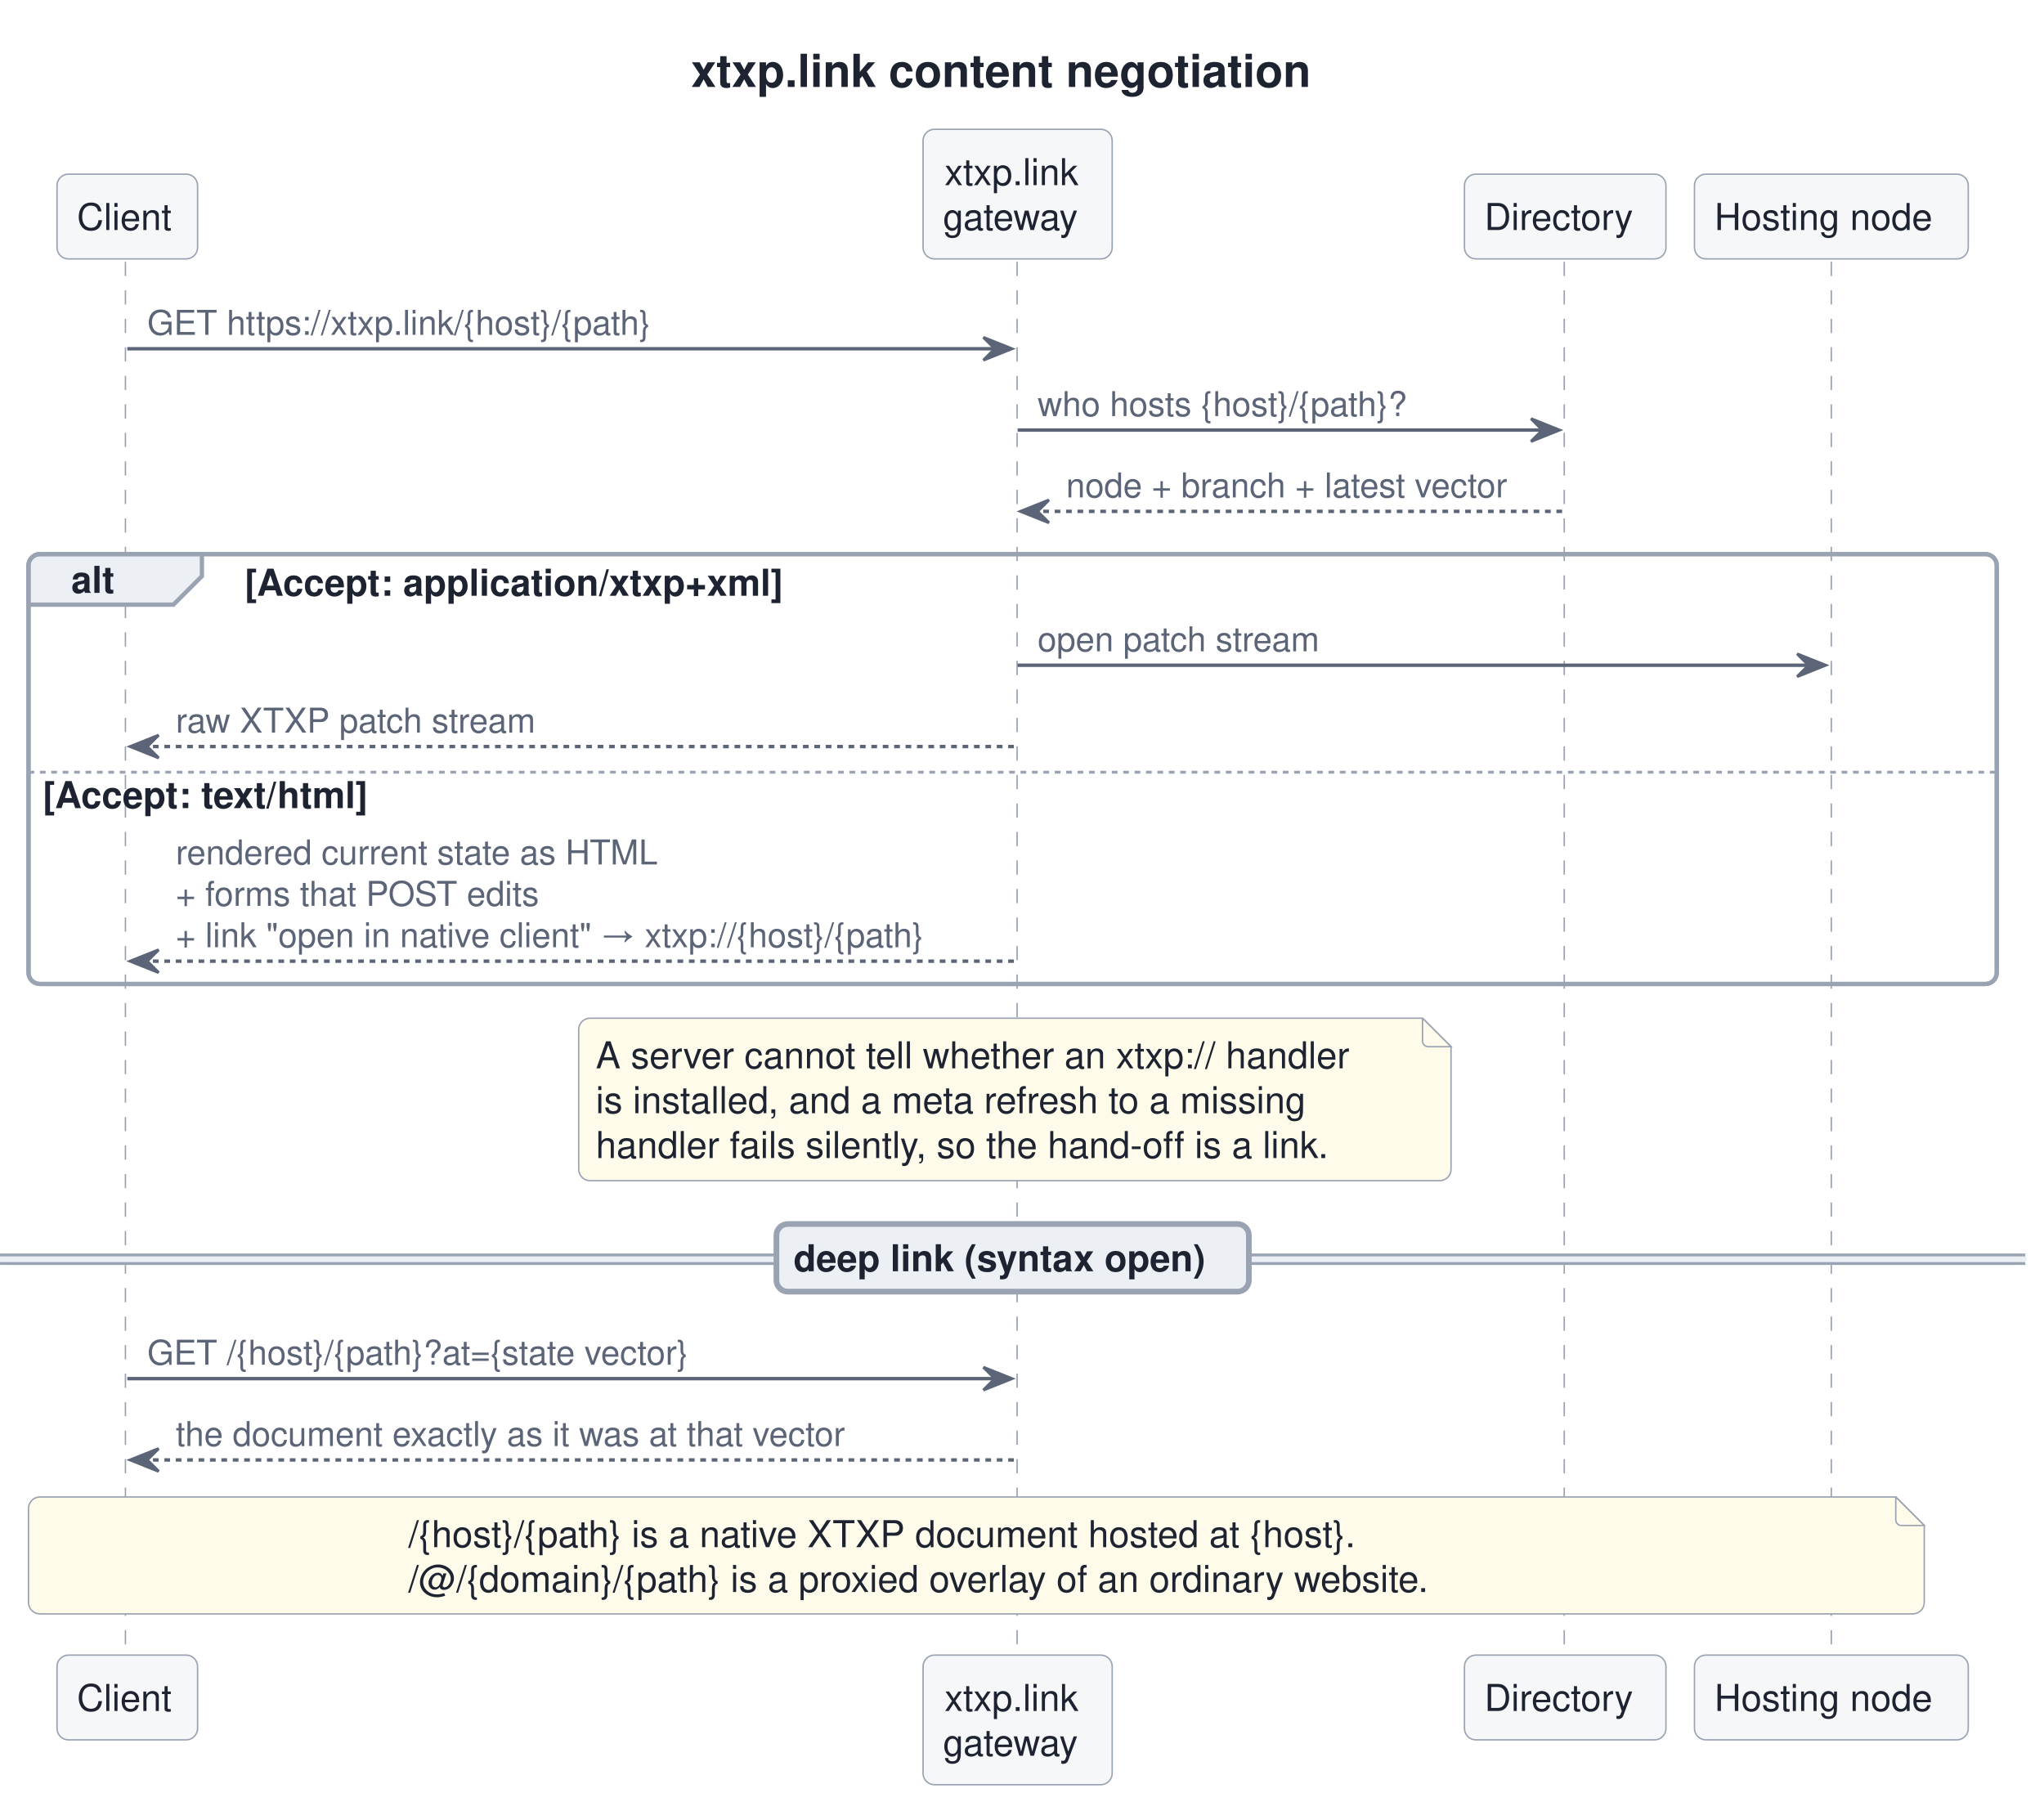
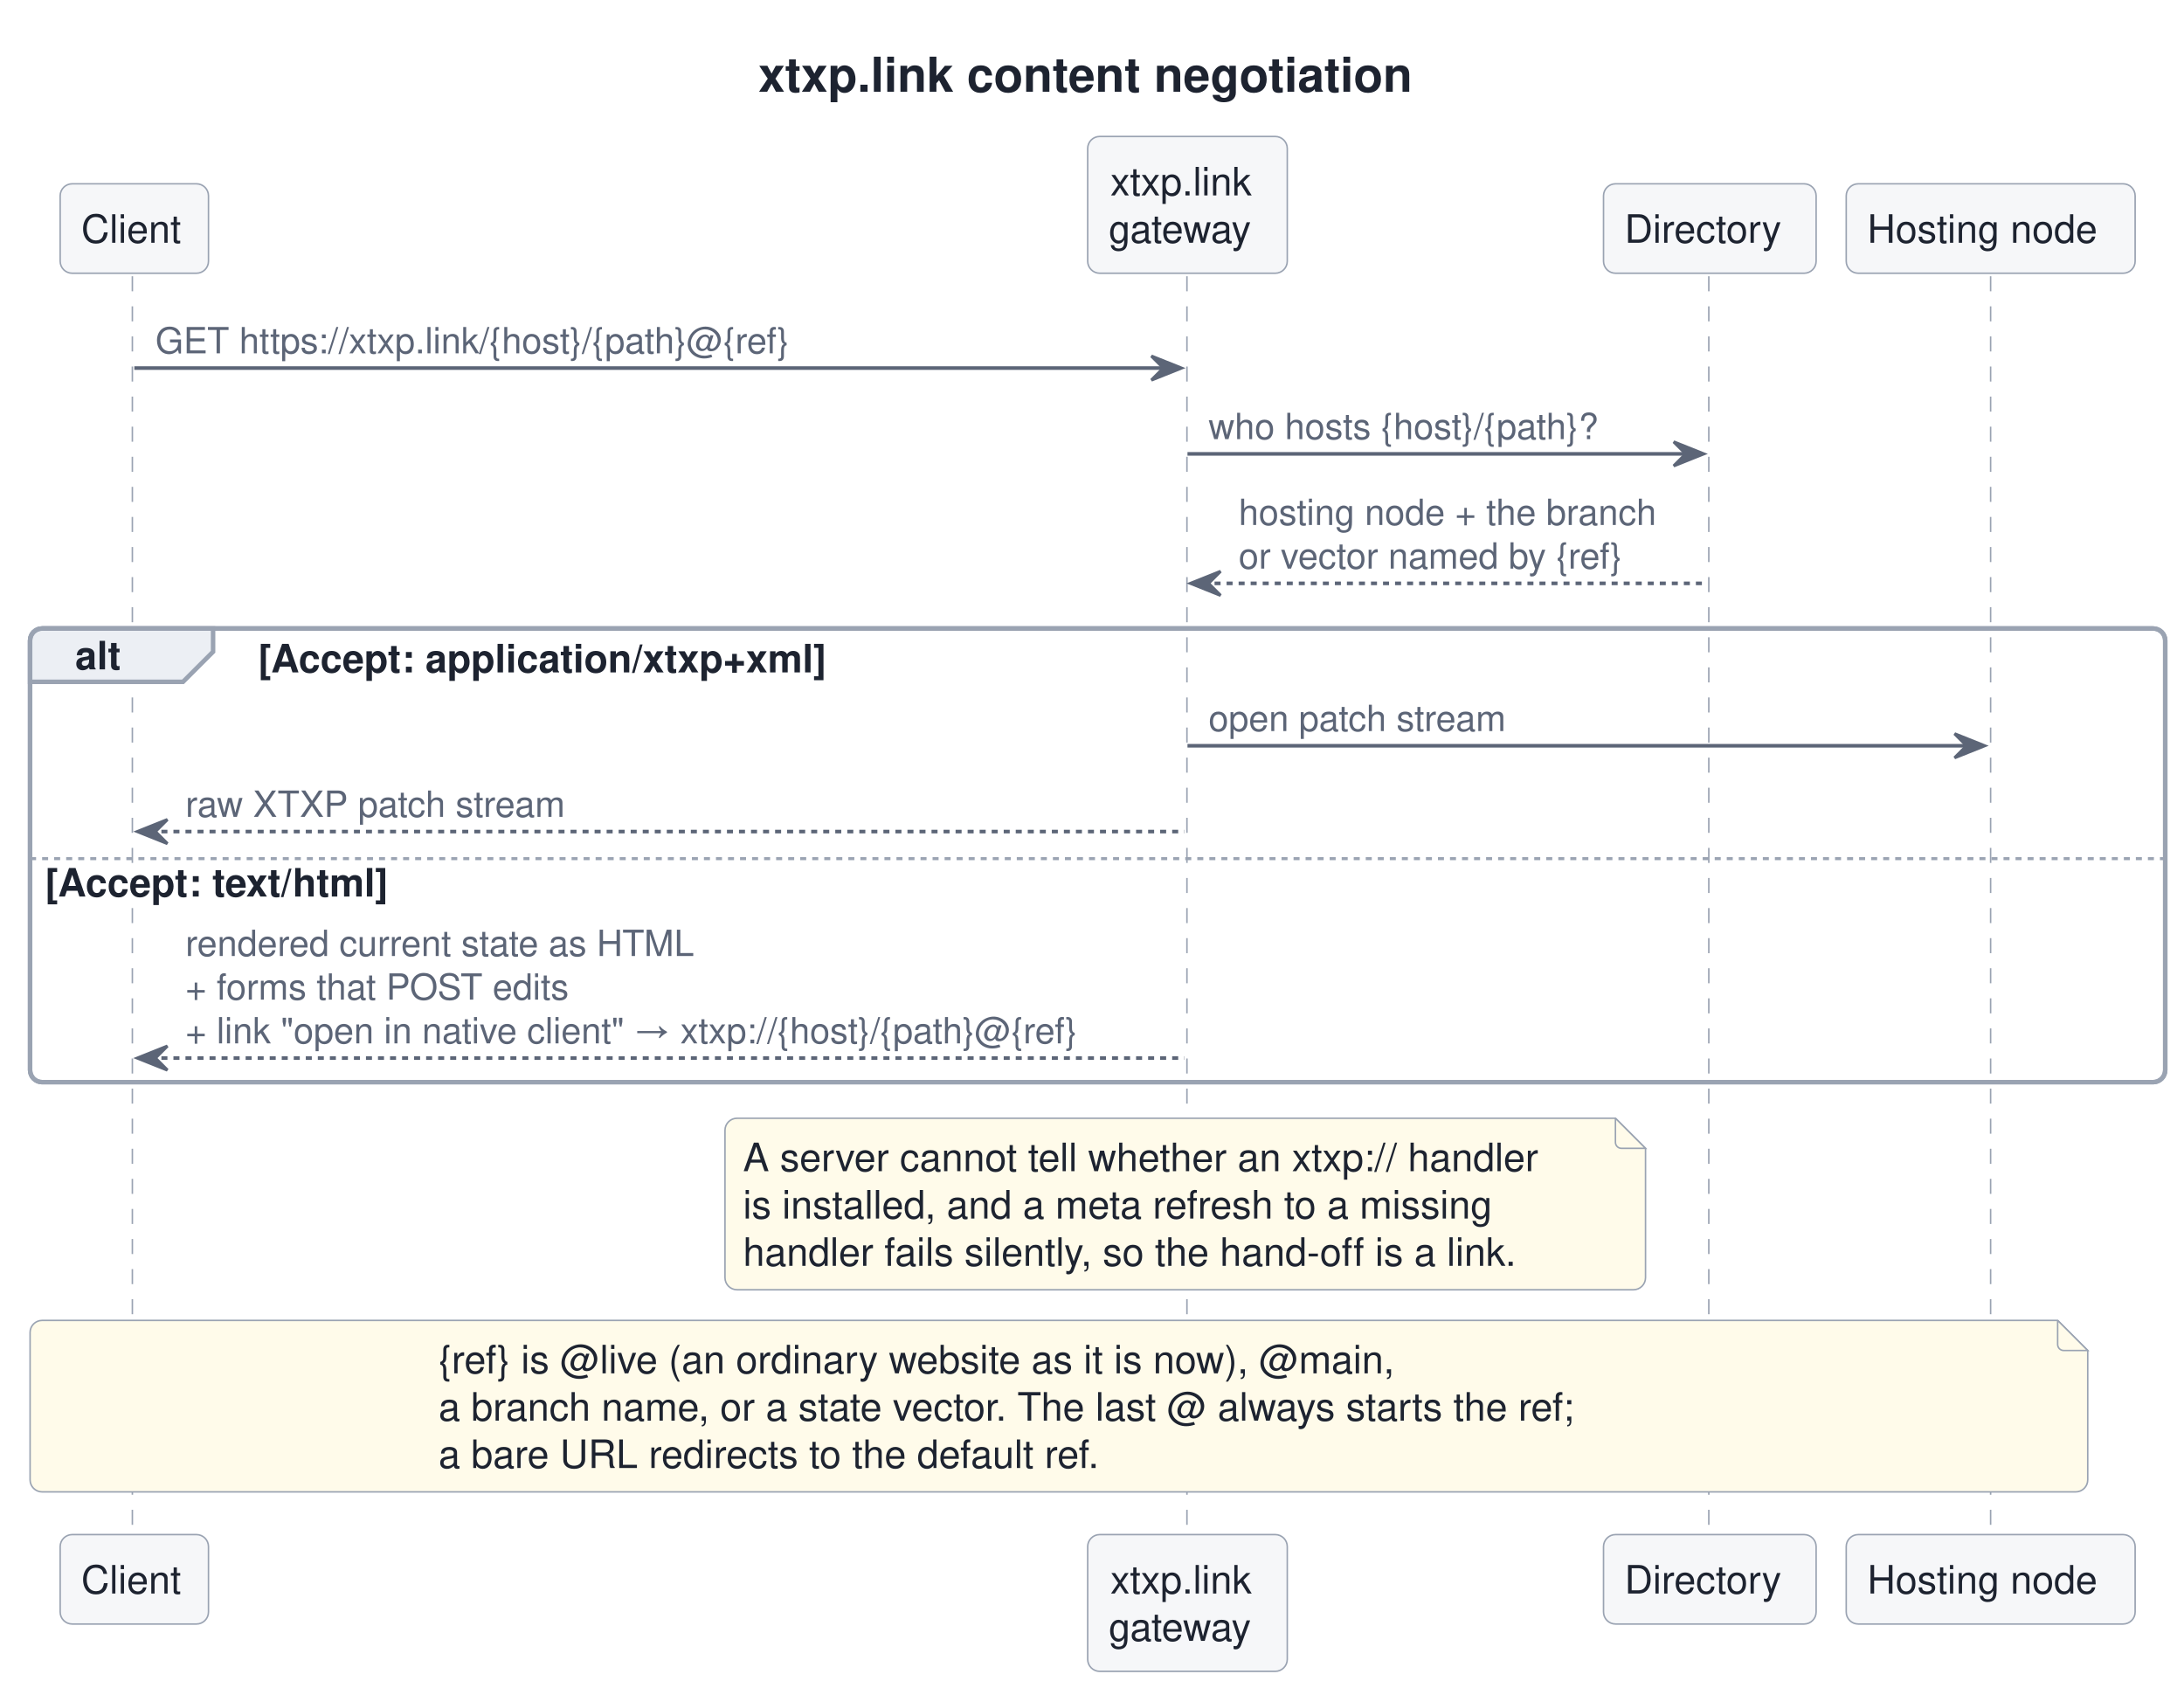
- <svg xmlns="http://www.w3.org/2000/svg" contentStyleType="text/css" data-diagram-type="SEQUENCE" height="632px" preserveAspectRatio="none" style="width:717px;height:632px;" version="1.1" viewBox="0 0 717 632" width="717px" zoomAndPan="magnify">
+ <svg xmlns="http://www.w3.org/2000/svg" contentStyleType="text/css" data-diagram-type="SEQUENCE" height="561px" preserveAspectRatio="none" style="width:726px;height:561px;" version="1.1" viewBox="0 0 726 561" width="726px" zoomAndPan="magnify">
  <defs />
  <g>
-     <text fill="#1D2330" font-family="Helvetica" font-size="16" font-weight="bold" lengthAdjust="spacing" textLength="224.609" x="242.412" y="30.5">xtxp.link content negotiation</text>
-     <rect fill="none" height="150.786" rx="4" ry="4" style="stroke:#9AA3B2;stroke-width:1.5;" width="690.434" x="10" y="194.377" />
+     <text fill="#1D2330" font-family="Helvetica" font-size="16" font-weight="bold" lengthAdjust="spacing" textLength="224.609" x="252.074" y="30.5">xtxp.link content negotiation</text>
+     <rect fill="none" height="150.786" rx="4" ry="4" style="stroke:#9AA3B2;stroke-width:1.5;" width="709.758" x="10" y="208.897" />
    <g>
-       <rect fill="#000000" fill-opacity="0" height="489.761" width="8" x="40.653" y="91.818" />
-       <line style="stroke:#9AA3B2;stroke-width:0.5;stroke-dasharray:5,5;" x1="44" x2="44" y1="91.818" y2="581.579" />
+       <rect fill="#000000" fill-opacity="0" height="419.241" width="8" x="40.653" y="91.818" />
+       <line style="stroke:#9AA3B2;stroke-width:0.5;stroke-dasharray:5,5;" x1="44" x2="44" y1="91.818" y2="511.06" />
    </g>
    <g>
-       <rect fill="#000000" fill-opacity="0" height="489.761" width="8" x="352.963" y="91.818" />
-       <line style="stroke:#9AA3B2;stroke-width:0.5;stroke-dasharray:5,5;" x1="356.789" x2="356.789" y1="91.818" y2="581.579" />
+       <rect fill="#000000" fill-opacity="0" height="419.241" width="8" x="390.739" y="91.818" />
+       <line style="stroke:#9AA3B2;stroke-width:0.5;stroke-dasharray:5,5;" x1="394.564" x2="394.564" y1="91.818" y2="511.06" />
    </g>
    <g>
-       <rect fill="#000000" fill-opacity="0" height="489.761" width="8" x="545.051" y="91.818" />
-       <line style="stroke:#9AA3B2;stroke-width:0.5;stroke-dasharray:5,5;" x1="548.712" x2="548.712" y1="91.818" y2="581.579" />
+       <rect fill="#000000" fill-opacity="0" height="419.241" width="8" x="564.375" y="91.818" />
+       <line style="stroke:#9AA3B2;stroke-width:0.5;stroke-dasharray:5,5;" x1="568.036" x2="568.036" y1="91.818" y2="511.06" />
    </g>
    <g>
-       <rect fill="#000000" fill-opacity="0" height="489.761" width="8" x="638.412" y="91.818" />
-       <line style="stroke:#9AA3B2;stroke-width:0.5;stroke-dasharray:5,5;" x1="642.39" x2="642.39" y1="91.818" y2="581.579" />
+       <rect fill="#000000" fill-opacity="0" height="419.241" width="8" x="657.736" y="91.818" />
+       <line style="stroke:#9AA3B2;stroke-width:0.5;stroke-dasharray:5,5;" x1="661.715" x2="661.715" y1="91.818" y2="511.06" />
    </g>
    <g class="participant participant-head" data-participant="c">
      <rect fill="#F6F7F9" height="29.73" rx="4" ry="4" style="stroke:#9AA3B2;stroke-width:0.5;" width="49.306" x="20" y="61.089" />
      <text fill="#1D2330" font-family="Helvetica" font-size="13" lengthAdjust="spacing" textLength="35.306" x="27" y="80.683">Client</text>
    </g>
    <g class="participant participant-tail" data-participant="c">
-       <rect fill="#F6F7F9" height="29.73" rx="4" ry="4" style="stroke:#9AA3B2;stroke-width:0.5;" width="49.306" x="20" y="580.579" />
-       <text fill="#1D2330" font-family="Helvetica" font-size="13" lengthAdjust="spacing" textLength="35.306" x="27" y="600.173">Client</text>
+       <rect fill="#F6F7F9" height="29.73" rx="4" ry="4" style="stroke:#9AA3B2;stroke-width:0.5;" width="49.306" x="20" y="510.06" />
+       <text fill="#1D2330" font-family="Helvetica" font-size="13" lengthAdjust="spacing" textLength="35.306" x="27" y="529.653">Client</text>
    </g>
    <g class="participant participant-head" data-participant="gw">
-       <rect fill="#F6F7F9" height="45.459" rx="4" ry="4" style="stroke:#9AA3B2;stroke-width:0.5;" width="66.349" x="323.789" y="45.359" />
-       <text fill="#1D2330" font-family="Helvetica" font-size="13" lengthAdjust="spacing" textLength="51.264" x="331.332" y="64.953">xtxp.link</text>
-       <text fill="#1D2330" font-family="Helvetica" font-size="13" lengthAdjust="spacing" textLength="52.349" x="330.789" y="80.683">gateway</text>
+       <rect fill="#F6F7F9" height="45.459" rx="4" ry="4" style="stroke:#9AA3B2;stroke-width:0.5;" width="66.349" x="361.564" y="45.359" />
+       <text fill="#1D2330" font-family="Helvetica" font-size="13" lengthAdjust="spacing" textLength="51.264" x="369.107" y="64.953">xtxp.link</text>
+       <text fill="#1D2330" font-family="Helvetica" font-size="13" lengthAdjust="spacing" textLength="52.349" x="368.564" y="80.683">gateway</text>
    </g>
    <g class="participant participant-tail" data-participant="gw">
-       <rect fill="#F6F7F9" height="45.459" rx="4" ry="4" style="stroke:#9AA3B2;stroke-width:0.5;" width="66.349" x="323.789" y="580.579" />
-       <text fill="#1D2330" font-family="Helvetica" font-size="13" lengthAdjust="spacing" textLength="51.264" x="331.332" y="600.173">xtxp.link</text>
-       <text fill="#1D2330" font-family="Helvetica" font-size="13" lengthAdjust="spacing" textLength="52.349" x="330.789" y="615.902">gateway</text>
+       <rect fill="#F6F7F9" height="45.459" rx="4" ry="4" style="stroke:#9AA3B2;stroke-width:0.5;" width="66.349" x="361.564" y="510.06" />
+       <text fill="#1D2330" font-family="Helvetica" font-size="13" lengthAdjust="spacing" textLength="51.264" x="369.107" y="529.653">xtxp.link</text>
+       <text fill="#1D2330" font-family="Helvetica" font-size="13" lengthAdjust="spacing" textLength="52.349" x="368.564" y="545.383">gateway</text>
    </g>
    <g class="participant participant-head" data-participant="dir">
-       <rect fill="#F6F7F9" height="29.73" rx="4" ry="4" style="stroke:#9AA3B2;stroke-width:0.5;" width="70.678" x="513.712" y="61.089" />
-       <text fill="#1D2330" font-family="Helvetica" font-size="13" lengthAdjust="spacing" textLength="56.678" x="520.712" y="80.683">Directory</text>
+       <rect fill="#F6F7F9" height="29.73" rx="4" ry="4" style="stroke:#9AA3B2;stroke-width:0.5;" width="70.678" x="533.036" y="61.089" />
+       <text fill="#1D2330" font-family="Helvetica" font-size="13" lengthAdjust="spacing" textLength="56.678" x="540.036" y="80.683">Directory</text>
    </g>
    <g class="participant participant-tail" data-participant="dir">
-       <rect fill="#F6F7F9" height="29.73" rx="4" ry="4" style="stroke:#9AA3B2;stroke-width:0.5;" width="70.678" x="513.712" y="580.579" />
-       <text fill="#1D2330" font-family="Helvetica" font-size="13" lengthAdjust="spacing" textLength="56.678" x="520.712" y="600.173">Directory</text>
+       <rect fill="#F6F7F9" height="29.73" rx="4" ry="4" style="stroke:#9AA3B2;stroke-width:0.5;" width="70.678" x="533.036" y="510.06" />
+       <text fill="#1D2330" font-family="Helvetica" font-size="13" lengthAdjust="spacing" textLength="56.678" x="540.036" y="529.653">Directory</text>
    </g>
    <g class="participant participant-head" data-participant="node">
-       <rect fill="#F6F7F9" height="29.73" rx="4" ry="4" style="stroke:#9AA3B2;stroke-width:0.5;" width="96.043" x="594.39" y="61.089" />
-       <text fill="#1D2330" font-family="Helvetica" font-size="13" lengthAdjust="spacing" textLength="82.043" x="601.39" y="80.683">Hosting node</text>
+       <rect fill="#F6F7F9" height="29.73" rx="4" ry="4" style="stroke:#9AA3B2;stroke-width:0.5;" width="96.043" x="613.715" y="61.089" />
+       <text fill="#1D2330" font-family="Helvetica" font-size="13" lengthAdjust="spacing" textLength="82.043" x="620.715" y="80.683">Hosting node</text>
    </g>
    <g class="participant participant-tail" data-participant="node">
-       <rect fill="#F6F7F9" height="29.73" rx="4" ry="4" style="stroke:#9AA3B2;stroke-width:0.5;" width="96.043" x="594.39" y="580.579" />
-       <text fill="#1D2330" font-family="Helvetica" font-size="13" lengthAdjust="spacing" textLength="82.043" x="601.39" y="600.173">Hosting node</text>
+       <rect fill="#F6F7F9" height="29.73" rx="4" ry="4" style="stroke:#9AA3B2;stroke-width:0.5;" width="96.043" x="613.715" y="510.06" />
+       <text fill="#1D2330" font-family="Helvetica" font-size="13" lengthAdjust="spacing" textLength="82.043" x="620.715" y="529.653">Hosting node</text>
    </g>
    <g class="message" data-participant-1="c" data-participant-2="gw">
-       <polygon fill="#5C6577" points="344.963,118.338,354.963,122.338,344.963,126.338,348.963,122.338" style="stroke:#5C6577;stroke-width:1;" />
-       <line style="stroke:#5C6577;stroke-width:1.2;" x1="44.653" x2="350.963" y1="122.338" y2="122.338" />
-       <text fill="#5C6577" font-family="Helvetica" font-size="12" lengthAdjust="spacing" textLength="194.109" x="51.653" y="117.443">GET https://xtxp.link/{host}/{path}</text>
+       <polygon fill="#5C6577" points="382.739,118.338,392.739,122.338,382.739,126.338,386.739,122.338" style="stroke:#5C6577;stroke-width:1;" />
+       <line style="stroke:#5C6577;stroke-width:1.2;" x1="44.653" x2="388.739" y1="122.338" y2="122.338" />
+       <text fill="#5C6577" font-family="Helvetica" font-size="12" lengthAdjust="spacing" textLength="231.885" x="51.653" y="117.443">GET https://xtxp.link/{host}/{path}@{ref}</text>
    </g>
    <g class="message" data-participant-1="gw" data-participant-2="dir">
-       <polygon fill="#5C6577" points="537.051,146.857,547.051,150.857,537.051,154.857,541.051,150.857" style="stroke:#5C6577;stroke-width:1;" />
-       <line style="stroke:#5C6577;stroke-width:1.2;" x1="356.963" x2="543.051" y1="150.857" y2="150.857" />
-       <text fill="#5C6577" font-family="Helvetica" font-size="12" lengthAdjust="spacing" textLength="142.324" x="363.963" y="145.963">who hosts {host}/{path}?</text>
+       <polygon fill="#5C6577" points="556.375,146.857,566.375,150.857,556.375,154.857,560.375,150.857" style="stroke:#5C6577;stroke-width:1;" />
+       <line style="stroke:#5C6577;stroke-width:1.2;" x1="394.739" x2="562.375" y1="150.857" y2="150.857" />
+       <text fill="#5C6577" font-family="Helvetica" font-size="12" lengthAdjust="spacing" textLength="142.324" x="401.739" y="145.963">who hosts {host}/{path}?</text>
    </g>
    <g class="message" data-participant-1="dir" data-participant-2="gw">
-       <polygon fill="#5C6577" points="367.963,175.377,357.963,179.377,367.963,183.377,363.963,179.377" style="stroke:#5C6577;stroke-width:1;" />
-       <line style="stroke:#5C6577;stroke-width:1.2;stroke-dasharray:2,2;" x1="361.963" x2="548.051" y1="179.377" y2="179.377" />
-       <text fill="#5C6577" font-family="Helvetica" font-size="12" lengthAdjust="spacing" textLength="168.088" x="373.963" y="174.482">node + branch + latest vector</text>
+       <polygon fill="#5C6577" points="405.739,189.897,395.739,193.897,405.739,197.897,401.739,193.897" style="stroke:#5C6577;stroke-width:1;" />
+       <line style="stroke:#5C6577;stroke-width:1.2;stroke-dasharray:2,2;" x1="399.739" x2="567.375" y1="193.897" y2="193.897" />
+       <text fill="#5C6577" font-family="Helvetica" font-size="12" lengthAdjust="spacing" textLength="149.637" x="411.739" y="174.482">hosting node + the branch</text>
+       <text fill="#5C6577" font-family="Helvetica" font-size="12" lengthAdjust="spacing" textLength="140.408" x="411.739" y="189.002">or vector named by {ref}</text>
    </g>
-     <path d="M14,194.377 L70.831,194.377 L70.831,202.106 L60.831,212.106 L10,212.106 L10,198.377 A4,4 0 0 1 14,194.377" fill="#ECEFF4" style="stroke:#9AA3B2;stroke-width:1.5;" />
-     <rect fill="none" height="150.786" rx="4" ry="4" style="stroke:#9AA3B2;stroke-width:1.5;" width="690.434" x="10" y="194.377" />
-     <text fill="#1D2330" font-family="Helvetica" font-size="13" font-weight="bold" lengthAdjust="spacing" textLength="15.831" x="25" y="207.971">alt</text>
-     <text fill="#1D2330" font-family="Helvetica" font-size="13" font-weight="bold" lengthAdjust="spacing" textLength="198.288" x="85.831" y="208.971">[Accept: application/xtxp+xml]</text>
+     <path d="M14,208.897 L70.831,208.897 L70.831,216.626 L60.831,226.626 L10,226.626 L10,212.897 A4,4 0 0 1 14,208.897" fill="#ECEFF4" style="stroke:#9AA3B2;stroke-width:1.5;" />
+     <rect fill="none" height="150.786" rx="4" ry="4" style="stroke:#9AA3B2;stroke-width:1.5;" width="709.758" x="10" y="208.897" />
+     <text fill="#1D2330" font-family="Helvetica" font-size="13" font-weight="bold" lengthAdjust="spacing" textLength="15.831" x="25" y="222.49">alt</text>
+     <text fill="#1D2330" font-family="Helvetica" font-size="13" font-weight="bold" lengthAdjust="spacing" textLength="198.288" x="85.831" y="223.49">[Accept: application/xtxp+xml]</text>
    <g class="message" data-participant-1="gw" data-participant-2="node">
-       <polygon fill="#5C6577" points="630.412,229.356,640.412,233.356,630.412,237.356,634.412,233.356" style="stroke:#5C6577;stroke-width:1;" />
-       <line style="stroke:#5C6577;stroke-width:1.2;" x1="356.963" x2="636.412" y1="233.356" y2="233.356" />
-       <text fill="#5C6577" font-family="Helvetica" font-size="12" lengthAdjust="spacing" textLength="106.365" x="363.963" y="228.461">open patch stream</text>
+       <polygon fill="#5C6577" points="649.736,243.875,659.736,247.875,649.736,251.875,653.736,247.875" style="stroke:#5C6577;stroke-width:1;" />
+       <line style="stroke:#5C6577;stroke-width:1.2;" x1="394.739" x2="655.736" y1="247.875" y2="247.875" />
+       <text fill="#5C6577" font-family="Helvetica" font-size="12" lengthAdjust="spacing" textLength="106.365" x="401.739" y="242.981">open patch stream</text>
    </g>
    <g class="message" data-participant-1="gw" data-participant-2="c">
-       <polygon fill="#5C6577" points="55.653,257.875,45.653,261.875,55.653,265.875,51.653,261.875" style="stroke:#5C6577;stroke-width:1;" />
-       <line style="stroke:#5C6577;stroke-width:1.2;stroke-dasharray:2,2;" x1="49.653" x2="355.963" y1="261.875" y2="261.875" />
-       <text fill="#5C6577" font-family="Helvetica" font-size="12" lengthAdjust="spacing" textLength="133.969" x="61.653" y="256.981">raw XTXP patch stream</text>
+       <polygon fill="#5C6577" points="55.653,272.394,45.653,276.394,55.653,280.394,51.653,276.394" style="stroke:#5C6577;stroke-width:1;" />
+       <line style="stroke:#5C6577;stroke-width:1.2;stroke-dasharray:2,2;" x1="49.653" x2="393.739" y1="276.394" y2="276.394" />
+       <text fill="#5C6577" font-family="Helvetica" font-size="12" lengthAdjust="spacing" textLength="133.969" x="61.653" y="271.5">raw XTXP patch stream</text>
    </g>
-     <line style="stroke:#9AA3B2;stroke-width:1;stroke-dasharray:2,2;" x1="10" x2="700.434" y1="270.875" y2="270.875" />
-     <text fill="#1D2330" font-family="Helvetica" font-size="13" font-weight="bold" lengthAdjust="spacing" textLength="121.018" x="15" y="283.469">[Accept: text/html]</text>
+     <line style="stroke:#9AA3B2;stroke-width:1;stroke-dasharray:2,2;" x1="10" x2="719.758" y1="285.394" y2="285.394" />
+     <text fill="#1D2330" font-family="Helvetica" font-size="13" font-weight="bold" lengthAdjust="spacing" textLength="121.018" x="15" y="297.988">[Accept: text/html]</text>
    <g class="message" data-participant-1="gw" data-participant-2="c">
-       <polygon fill="#5C6577" points="55.653,333.163,45.653,337.163,55.653,341.163,51.653,337.163" style="stroke:#5C6577;stroke-width:1;" />
-       <line style="stroke:#5C6577;stroke-width:1.2;stroke-dasharray:2,2;" x1="49.653" x2="355.963" y1="337.163" y2="337.163" />
-       <text fill="#5C6577" font-family="Helvetica" font-size="12" lengthAdjust="spacing" textLength="181.588" x="61.653" y="303.229">rendered current state as HTML</text>
-       <text fill="#5C6577" font-family="Helvetica" font-size="12" lengthAdjust="spacing" textLength="135.92" x="61.653" y="317.749">+ forms that POST edits</text>
-       <text fill="#5C6577" font-family="Helvetica" font-size="12" lengthAdjust="spacing" textLength="288.31" x="61.653" y="332.269">+ link "open in native client" → xtxp://{host}/{path}</text>
+       <polygon fill="#5C6577" points="55.653,347.683,45.653,351.683,55.653,355.683,51.653,351.683" style="stroke:#5C6577;stroke-width:1;" />
+       <line style="stroke:#5C6577;stroke-width:1.2;stroke-dasharray:2,2;" x1="49.653" x2="393.739" y1="351.683" y2="351.683" />
+       <text fill="#5C6577" font-family="Helvetica" font-size="12" lengthAdjust="spacing" textLength="181.588" x="61.653" y="317.749">rendered current state as HTML</text>
+       <text fill="#5C6577" font-family="Helvetica" font-size="12" lengthAdjust="spacing" textLength="135.92" x="61.653" y="332.269">+ forms that POST edits</text>
+       <text fill="#5C6577" font-family="Helvetica" font-size="12" lengthAdjust="spacing" textLength="326.086" x="61.653" y="346.788">+ link "open in native client" → xtxp://{host}/{path}@{ref}</text>
    </g>
-     <path d="M203,361.163 L203,410.163 A4,4 0 0 0 207,414.163 L505,414.163 A4,4 0 0 0 509,410.163 L509,367.163 L499,357.163 L207,357.163 A4,4 0 0 0 203,361.163" fill="#FFFBEA" style="stroke:#9AA3B2;stroke-width:0.5;" />
-     <path d="M499,357.163 L499,365.163 A2,2 0 0 0 501,367.163 L509,367.163 L499,357.163" fill="#FFFBEA" style="stroke:#9AA3B2;stroke-width:0.5;" />
-     <text fill="#1D2330" font-family="Helvetica" font-size="13" lengthAdjust="spacing" textLength="285.01" x="209" y="374.757">A server cannot tell whether an xtxp:// handler</text>
-     <text fill="#1D2330" font-family="Helvetica" font-size="13" lengthAdjust="spacing" textLength="265.56" x="209" y="390.486">is installed, and a meta refresh to a missing</text>
-     <text fill="#1D2330" font-family="Helvetica" font-size="13" lengthAdjust="spacing" textLength="278.008" x="209" y="406.216">handler fails silently, so the hand-off is a link.</text>
-     <rect fill="#ECEFF4" height="3" rx="4" ry="4" style="stroke:#ECEFF4;stroke-width:1;" width="710.434" x="0" y="440.216" />
-     <line style="stroke:#9AA3B2;stroke-width:1;" x1="0" x2="710.434" y1="440.216" y2="440.216" />
-     <line style="stroke:#9AA3B2;stroke-width:1;" x1="0" x2="710.434" y1="443.216" y2="443.216" />
-     <rect fill="#ECEFF4" height="23.73" rx="4" ry="4" style="stroke:#9AA3B2;stroke-width:2;" width="165.728" x="272.353" y="429.352" />
-     <text fill="#1D2330" font-family="Helvetica" font-size="13" font-weight="bold" lengthAdjust="spacing" textLength="148.649" x="278.353" y="445.945">deep link (syntax open)</text>
-     <g class="message" data-participant-1="c" data-participant-2="gw">
-       <polygon fill="#5C6577" points="344.963,479.601,354.963,483.601,344.963,487.601,348.963,483.601" style="stroke:#5C6577;stroke-width:1;" />
-       <line style="stroke:#5C6577;stroke-width:1.2;" x1="44.653" x2="350.963" y1="483.601" y2="483.601" />
-       <text fill="#5C6577" font-family="Helvetica" font-size="12" lengthAdjust="spacing" textLength="208.553" x="51.653" y="478.706">GET /{host}/{path}?at={state vector}</text>
-     </g>
-     <g class="message" data-participant-1="gw" data-participant-2="c">
-       <polygon fill="#5C6577" points="55.653,508.12,45.653,512.12,55.653,516.12,51.653,512.12" style="stroke:#5C6577;stroke-width:1;" />
-       <line style="stroke:#5C6577;stroke-width:1.2;stroke-dasharray:2,2;" x1="49.653" x2="355.963" y1="512.12" y2="512.12" />
-       <text fill="#5C6577" font-family="Helvetica" font-size="12" lengthAdjust="spacing" textLength="254.133" x="61.653" y="507.226">the document exactly as it was at that vector</text>
-     </g>
-     <path d="M10,529.12 L10,562.12 A4,4 0 0 0 14,566.12 L671,566.12 A4,4 0 0 0 675,562.12 L675,535.12 L665,525.12 L14,525.12 A4,4 0 0 0 10,529.12" fill="#FFFBEA" style="stroke:#9AA3B2;stroke-width:0.5;" />
-     <path d="M665,525.12 L665,533.12 A2,2 0 0 0 667,535.12 L675,535.12 L665,525.12" fill="#FFFBEA" style="stroke:#9AA3B2;stroke-width:0.5;" />
-     <text fill="#1D2330" font-family="Helvetica" font-size="13" lengthAdjust="spacing" textLength="360.471" x="143.268" y="542.714">/{host}/{path} is a native XTXP document hosted at {host}.</text>
-     <text fill="#1D2330" font-family="Helvetica" font-size="13" lengthAdjust="spacing" textLength="389.898" x="143.268" y="558.443">/@/{domain}/{path} is a proxied overlay of an ordinary website.</text>
+     <path d="M241,375.683 L241,424.683 A4,4 0 0 0 245,428.683 L543,428.683 A4,4 0 0 0 547,424.683 L547,381.683 L537,371.683 L245,371.683 A4,4 0 0 0 241,375.683" fill="#FFFBEA" style="stroke:#9AA3B2;stroke-width:0.5;" />
+     <path d="M537,371.683 L537,379.683 A2,2 0 0 0 539,381.683 L547,381.683 L537,371.683" fill="#FFFBEA" style="stroke:#9AA3B2;stroke-width:0.5;" />
+     <text fill="#1D2330" font-family="Helvetica" font-size="13" lengthAdjust="spacing" textLength="285.01" x="247" y="389.276">A server cannot tell whether an xtxp:// handler</text>
+     <text fill="#1D2330" font-family="Helvetica" font-size="13" lengthAdjust="spacing" textLength="265.56" x="247" y="405.006">is installed, and a meta refresh to a missing</text>
+     <text fill="#1D2330" font-family="Helvetica" font-size="13" lengthAdjust="spacing" textLength="278.008" x="247" y="420.735">handler fails silently, so the hand-off is a link.</text>
+     <path d="M10,442.871 L10,491.871 A4,4 0 0 0 14,495.871 L690,495.871 A4,4 0 0 0 694,491.871 L694,448.871 L684,438.871 L14,438.871 A4,4 0 0 0 10,442.871" fill="#FFFBEA" style="stroke:#9AA3B2;stroke-width:0.5;" />
+     <path d="M684,438.871 L684,446.871 A2,2 0 0 0 686,448.871 L694,448.871 L684,438.871" fill="#FFFBEA" style="stroke:#9AA3B2;stroke-width:0.5;" />
+     <text fill="#1D2330" font-family="Helvetica" font-size="13" lengthAdjust="spacing" textLength="339.39" x="145.786" y="456.465">{ref} is @live (an ordinary website as it is now), @main,</text>
+     <text fill="#1D2330" font-family="Helvetica" font-size="13" lengthAdjust="spacing" textLength="404.187" x="145.786" y="472.194">a branch name, or a state vector. The last @ always starts the ref;</text>
+     <text fill="#1D2330" font-family="Helvetica" font-size="13" lengthAdjust="spacing" textLength="235.949" x="145.786" y="487.924">a bare URL redirects to the default ref.</text>
  </g>
</svg>
